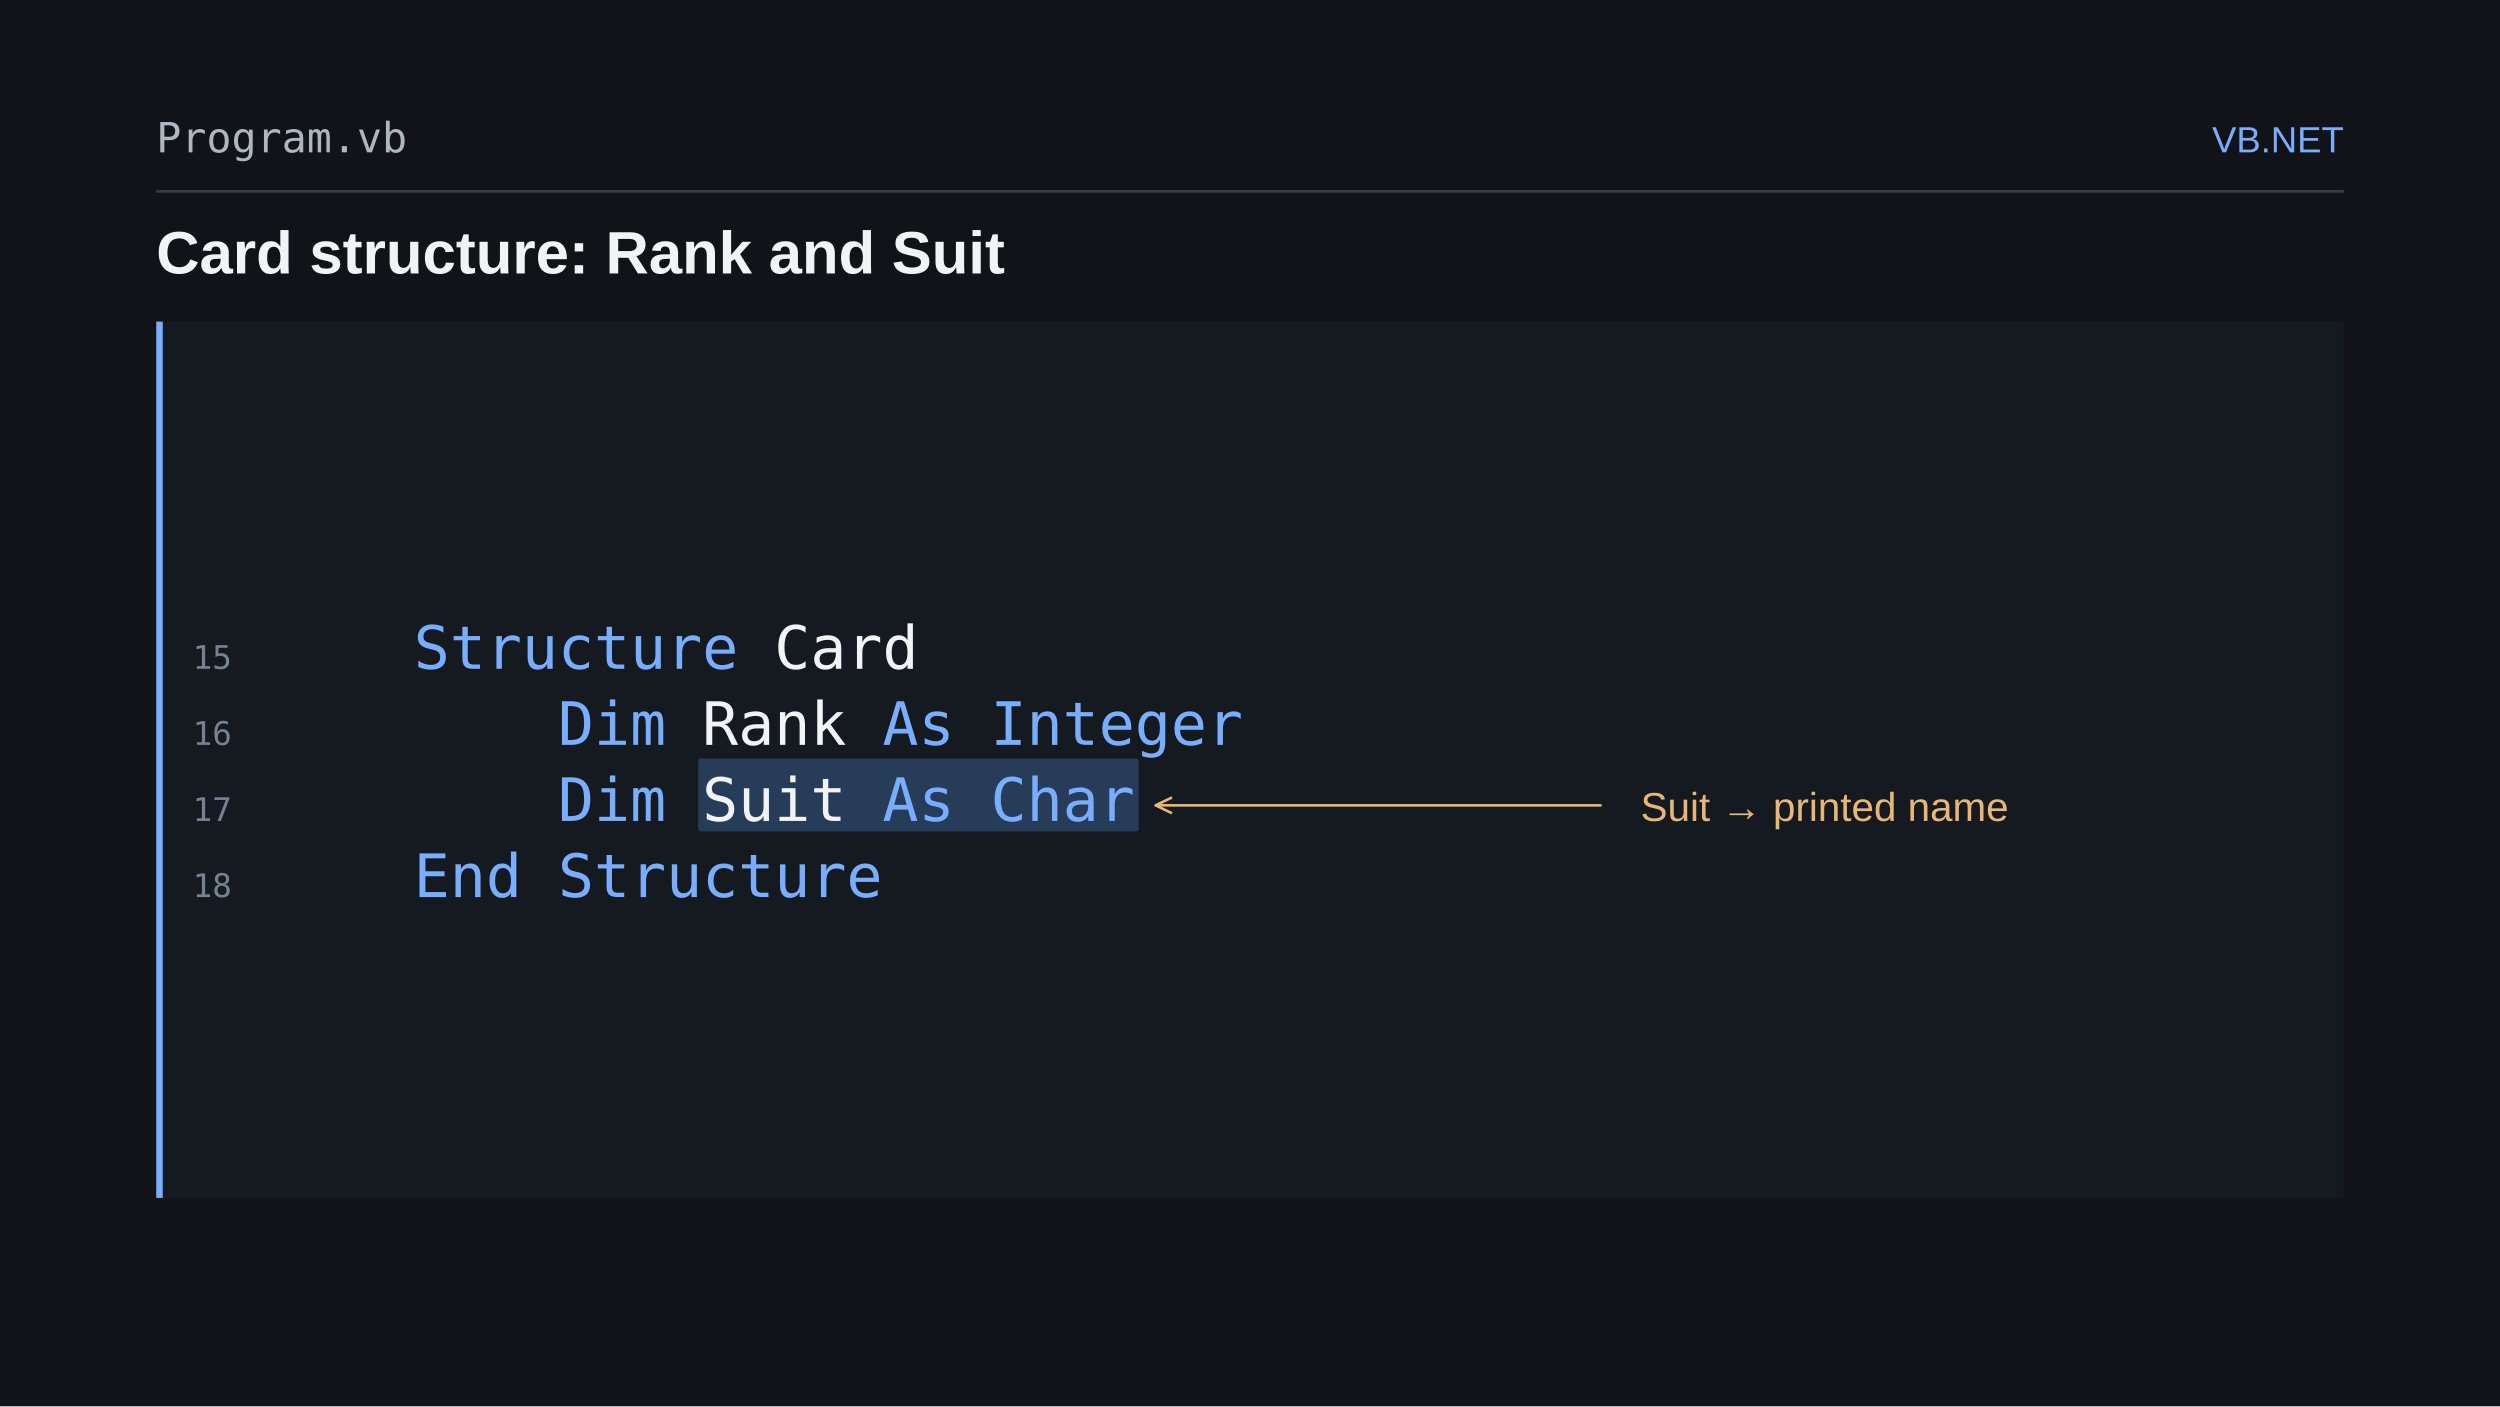
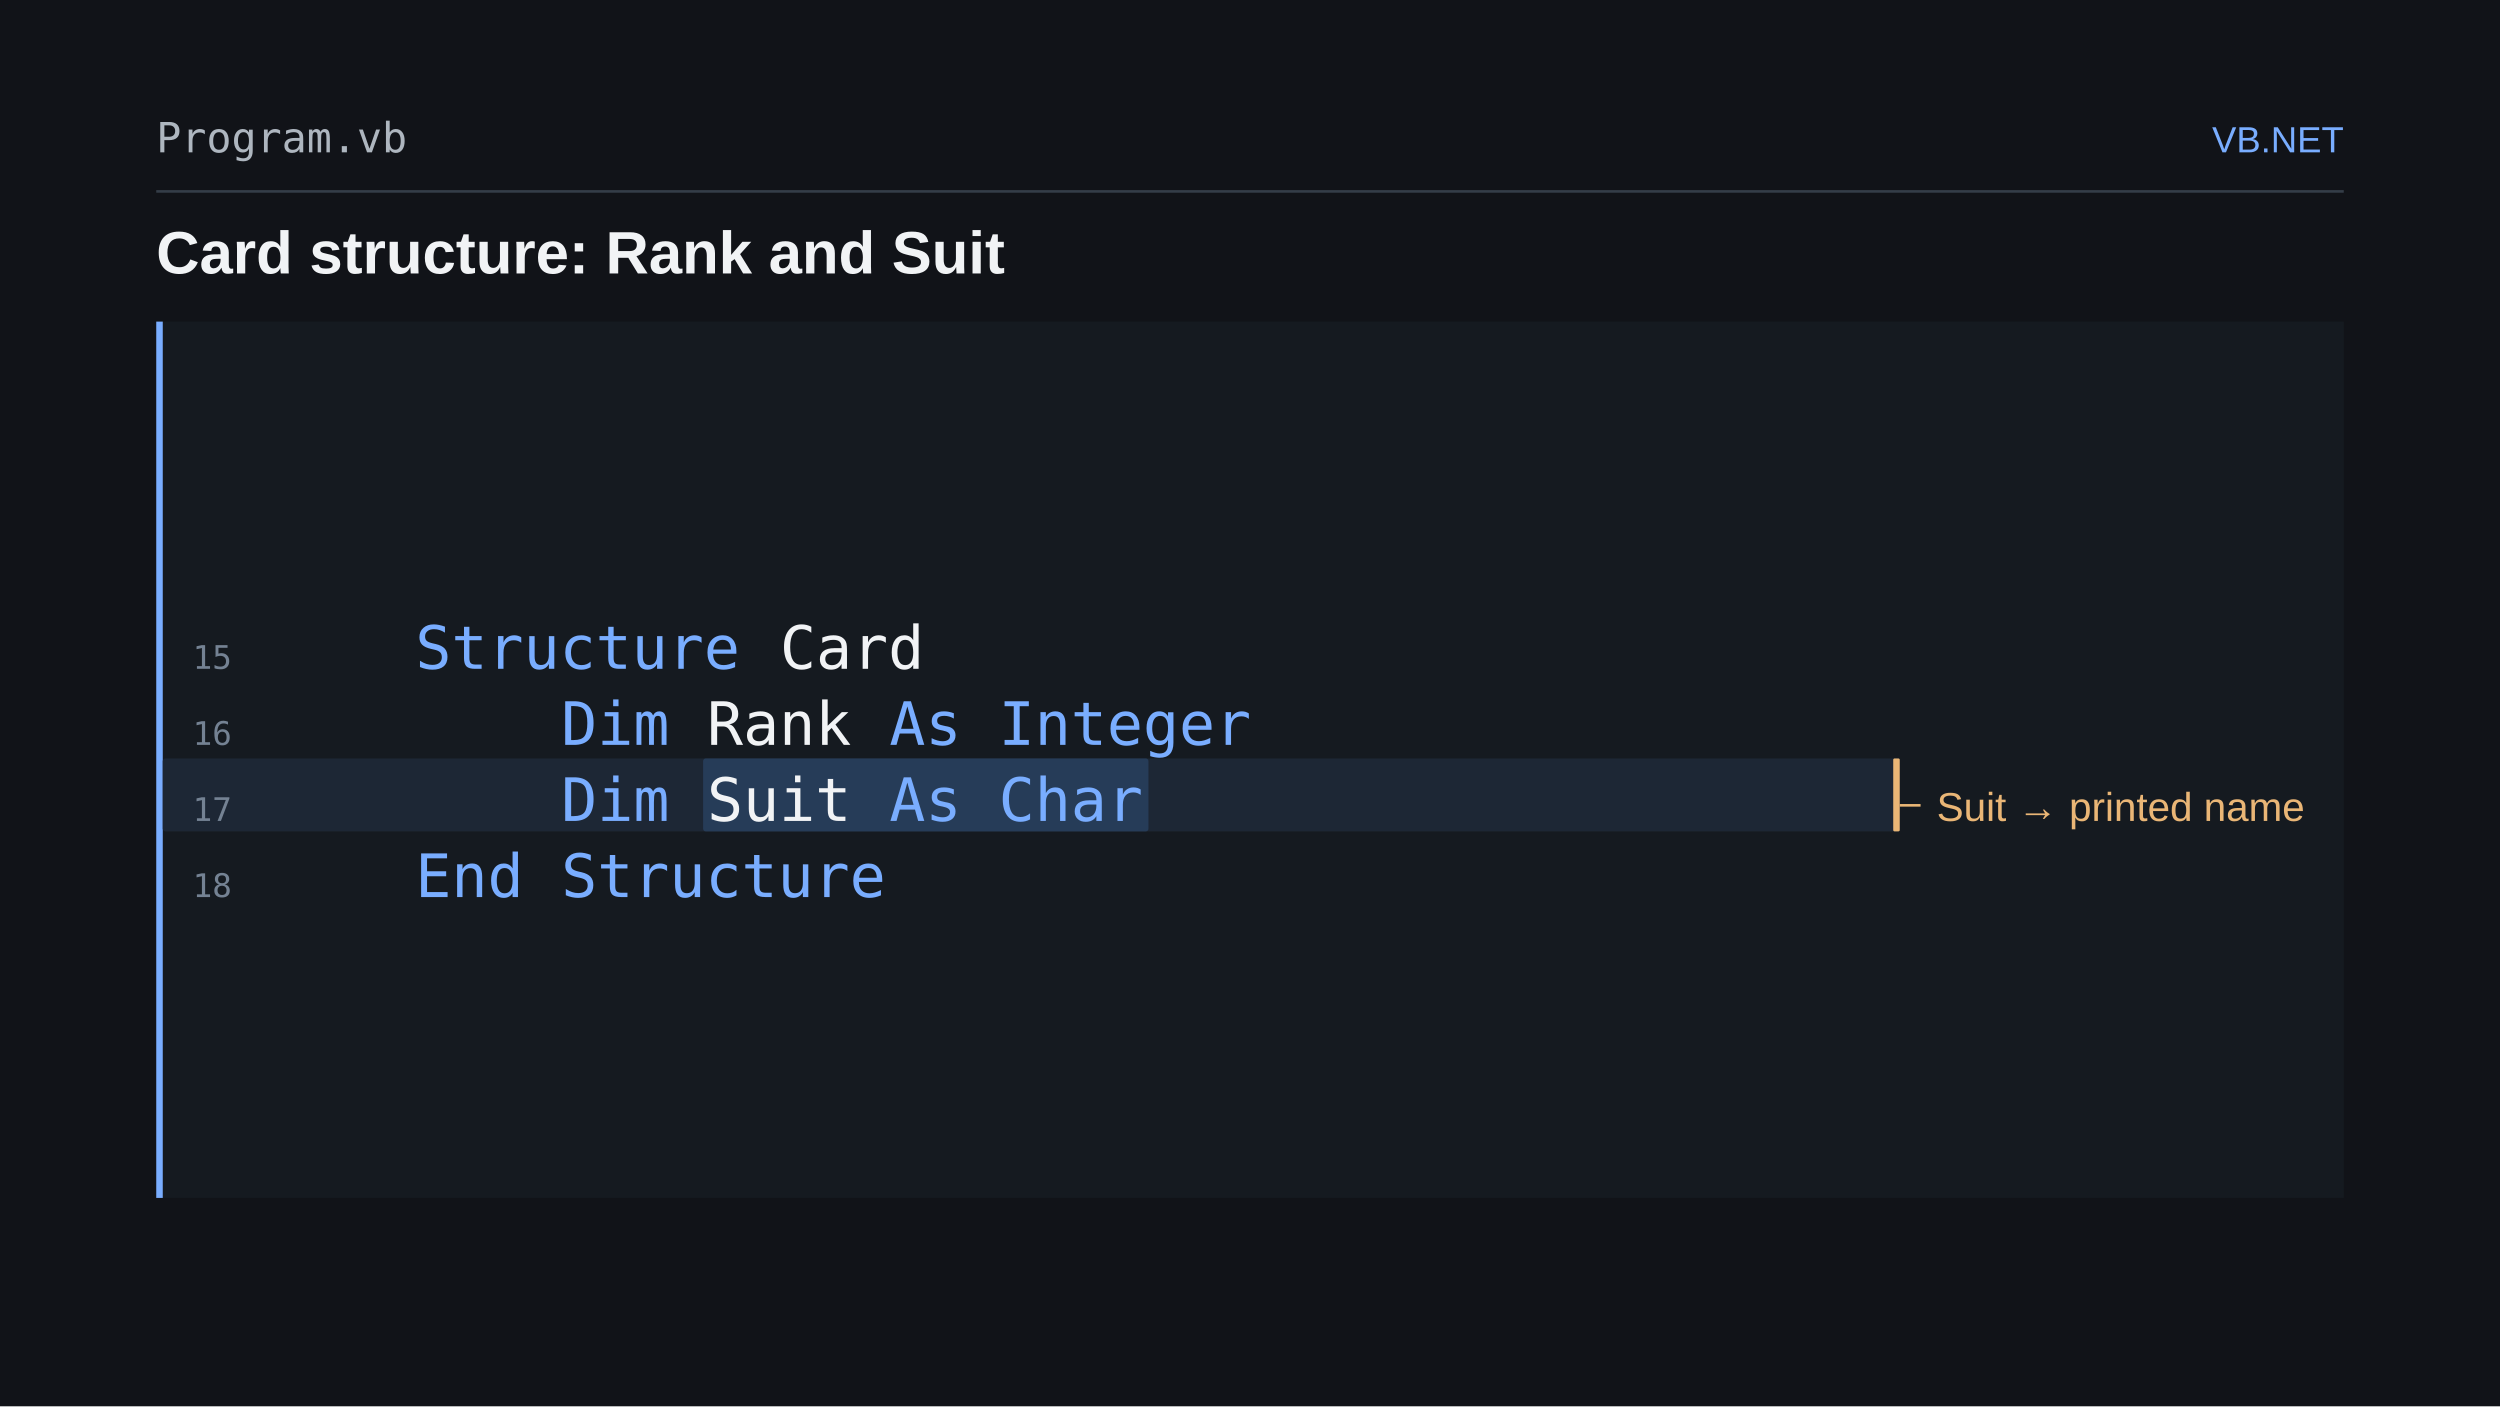
<svg xmlns="http://www.w3.org/2000/svg" width="1920" height="1080" viewBox="0 0 1920 1080" role="img">
  <defs>
    <pattern id="back" width="12" height="12" patternUnits="userSpaceOnUse">
      <path d="M0 6L6 0L12 6L6 12Z" fill="none" stroke="#8fa1c5" stroke-width="1" />
    </pattern>
    <pattern id="felt" width="10" height="10" patternUnits="userSpaceOnUse">
      <path d="M1 2h1M6 7h1" stroke="#ffffff" stroke-opacity=".035" />
    </pattern>
  </defs>
  <rect x="0.00" y="0.00" width="1920.00" height="1080.00" rx="0" fill="#111318" />
  <text x="120.00" y="117.00" font-family="DejaVu Sans Mono" font-size="32" font-weight="400" fill="#aeb6bf" text-anchor="start" opacity="1" xml:space="preserve">Program.vb</text>
  <text x="1800.00" y="117.00" font-family="Liberation Sans" font-size="28" font-weight="400" fill="#79adff" text-anchor="end" opacity="1" xml:space="preserve">VB.NET</text>
  <path d="M120.00 147.00L1800.00 147.00" fill="none" stroke="#343d48" stroke-width="2" />
  <text x="120.00" y="210.00" font-family="Liberation Sans" font-size="46" font-weight="700" fill="#f1f3f5" text-anchor="start" opacity="1" xml:space="preserve">Card structure: Rank and Suit</text>
  <rect x="120.00" y="247.00" width="1680.00" height="673.00" rx="0" fill="#151a20" />
  <rect x="120.00" y="247.00" width="5.00" height="673.00" rx="0" fill="#79adff" />
+   <rect x="125.00" y="582.50" width="1334.00" height="56.00" rx="2" fill="#1d2735" />
+   <rect x="540.00" y="582.50" width="342.00" height="56.00" rx="2" fill="#263c58" />
+   <rect x="1454.00" y="582.50" width="5.00" height="56.00" rx="1" fill="#eab676" />
+   <path d="M1459.00 618.50L1475.00 618.50" fill="none" stroke="#eab676" stroke-width="2" />
+   <text x="1770.00" y="630.50" font-family="Liberation Sans" font-size="31" font-weight="400" fill="#eab676" text-anchor="end" opacity="1" xml:space="preserve">Suit → printed name</text>
  <text x="163.00" y="513.66" font-family="DejaVu Sans Mono" font-size="25" font-weight="400" fill="#748293" text-anchor="middle" opacity="1" xml:space="preserve">15</text>
  <text x="207.00" y="513.66" font-family="DejaVu Sans Mono" font-size="46" font-weight="400" fill="#f1f3f5" text-anchor="start" opacity="1" xml:space="preserve">    </text>
-   <text x="317.75" y="513.66" font-family="DejaVu Sans Mono" font-size="46" font-weight="400" fill="#79adff" text-anchor="start" opacity="1" xml:space="preserve">Structure</text>
-   <text x="566.94" y="513.66" font-family="DejaVu Sans Mono" font-size="46" font-weight="400" fill="#f1f3f5" text-anchor="start" opacity="1" xml:space="preserve"> </text>
-   <text x="594.62" y="513.66" font-family="DejaVu Sans Mono" font-size="46" font-weight="400" fill="#f1f3f5" text-anchor="start" opacity="1" xml:space="preserve">Card</text>
+   <text x="319.00" y="513.66" font-family="DejaVu Sans Mono" font-size="46" font-weight="400" fill="#79adff" text-anchor="start" opacity="1" xml:space="preserve">Structure</text>
+   <text x="571.00" y="513.66" font-family="DejaVu Sans Mono" font-size="46" font-weight="400" fill="#f1f3f5" text-anchor="start" opacity="1" xml:space="preserve"> </text>
+   <text x="599.00" y="513.66" font-family="DejaVu Sans Mono" font-size="46" font-weight="400" fill="#f1f3f5" text-anchor="start" opacity="1" xml:space="preserve">Card</text>
  <text x="163.00" y="572.08" font-family="DejaVu Sans Mono" font-size="25" font-weight="400" fill="#748293" text-anchor="middle" opacity="1" xml:space="preserve">16</text>
  <text x="207.00" y="572.08" font-family="DejaVu Sans Mono" font-size="46" font-weight="400" fill="#f1f3f5" text-anchor="start" opacity="1" xml:space="preserve">        </text>
-   <text x="428.50" y="572.08" font-family="DejaVu Sans Mono" font-size="46" font-weight="400" fill="#79adff" text-anchor="start" opacity="1" xml:space="preserve">Dim</text>
-   <text x="511.56" y="572.08" font-family="DejaVu Sans Mono" font-size="46" font-weight="400" fill="#f1f3f5" text-anchor="start" opacity="1" xml:space="preserve"> </text>
-   <text x="539.25" y="572.08" font-family="DejaVu Sans Mono" font-size="46" font-weight="400" fill="#f1f3f5" text-anchor="start" opacity="1" xml:space="preserve">Rank</text>
-   <text x="650.00" y="572.08" font-family="DejaVu Sans Mono" font-size="46" font-weight="400" fill="#f1f3f5" text-anchor="start" opacity="1" xml:space="preserve"> </text>
-   <text x="677.69" y="572.08" font-family="DejaVu Sans Mono" font-size="46" font-weight="400" fill="#79adff" text-anchor="start" opacity="1" xml:space="preserve">As</text>
-   <text x="733.06" y="572.08" font-family="DejaVu Sans Mono" font-size="46" font-weight="400" fill="#f1f3f5" text-anchor="start" opacity="1" xml:space="preserve"> </text>
-   <text x="760.75" y="572.08" font-family="DejaVu Sans Mono" font-size="46" font-weight="400" fill="#79adff" text-anchor="start" opacity="1" xml:space="preserve">Integer</text>
+   <text x="431.00" y="572.08" font-family="DejaVu Sans Mono" font-size="46" font-weight="400" fill="#79adff" text-anchor="start" opacity="1" xml:space="preserve">Dim</text>
+   <text x="515.00" y="572.08" font-family="DejaVu Sans Mono" font-size="46" font-weight="400" fill="#f1f3f5" text-anchor="start" opacity="1" xml:space="preserve"> </text>
+   <text x="543.00" y="572.08" font-family="DejaVu Sans Mono" font-size="46" font-weight="400" fill="#f1f3f5" text-anchor="start" opacity="1" xml:space="preserve">Rank</text>
+   <text x="655.00" y="572.08" font-family="DejaVu Sans Mono" font-size="46" font-weight="400" fill="#f1f3f5" text-anchor="start" opacity="1" xml:space="preserve"> </text>
+   <text x="683.00" y="572.08" font-family="DejaVu Sans Mono" font-size="46" font-weight="400" fill="#79adff" text-anchor="start" opacity="1" xml:space="preserve">As</text>
+   <text x="739.00" y="572.08" font-family="DejaVu Sans Mono" font-size="46" font-weight="400" fill="#f1f3f5" text-anchor="start" opacity="1" xml:space="preserve"> </text>
+   <text x="767.00" y="572.08" font-family="DejaVu Sans Mono" font-size="46" font-weight="400" fill="#79adff" text-anchor="start" opacity="1" xml:space="preserve">Integer</text>
  <text x="163.00" y="630.50" font-family="DejaVu Sans Mono" font-size="25" font-weight="400" fill="#748293" text-anchor="middle" opacity="1" xml:space="preserve">17</text>
-   <rect x="536.25" y="582.50" width="338.25" height="56.00" rx="2" fill="#263c58" />
  <text x="207.00" y="630.50" font-family="DejaVu Sans Mono" font-size="46" font-weight="400" fill="#f1f3f5" text-anchor="start" opacity="1" xml:space="preserve">        </text>
-   <text x="428.50" y="630.50" font-family="DejaVu Sans Mono" font-size="46" font-weight="400" fill="#79adff" text-anchor="start" opacity="1" xml:space="preserve">Dim</text>
-   <text x="511.56" y="630.50" font-family="DejaVu Sans Mono" font-size="46" font-weight="400" fill="#f1f3f5" text-anchor="start" opacity="1" xml:space="preserve"> </text>
-   <text x="539.25" y="630.50" font-family="DejaVu Sans Mono" font-size="46" font-weight="400" fill="#f1f3f5" text-anchor="start" opacity="1" xml:space="preserve">Suit</text>
-   <text x="650.00" y="630.50" font-family="DejaVu Sans Mono" font-size="46" font-weight="400" fill="#f1f3f5" text-anchor="start" opacity="1" xml:space="preserve"> </text>
-   <text x="677.69" y="630.50" font-family="DejaVu Sans Mono" font-size="46" font-weight="400" fill="#79adff" text-anchor="start" opacity="1" xml:space="preserve">As</text>
-   <text x="733.06" y="630.50" font-family="DejaVu Sans Mono" font-size="46" font-weight="400" fill="#f1f3f5" text-anchor="start" opacity="1" xml:space="preserve"> </text>
-   <text x="760.75" y="630.50" font-family="DejaVu Sans Mono" font-size="46" font-weight="400" fill="#79adff" text-anchor="start" opacity="1" xml:space="preserve">Char</text>
+   <text x="431.00" y="630.50" font-family="DejaVu Sans Mono" font-size="46" font-weight="400" fill="#79adff" text-anchor="start" opacity="1" xml:space="preserve">Dim</text>
+   <text x="515.00" y="630.50" font-family="DejaVu Sans Mono" font-size="46" font-weight="400" fill="#f1f3f5" text-anchor="start" opacity="1" xml:space="preserve"> </text>
+   <text x="543.00" y="630.50" font-family="DejaVu Sans Mono" font-size="46" font-weight="400" fill="#f1f3f5" text-anchor="start" opacity="1" xml:space="preserve">Suit</text>
+   <text x="655.00" y="630.50" font-family="DejaVu Sans Mono" font-size="46" font-weight="400" fill="#f1f3f5" text-anchor="start" opacity="1" xml:space="preserve"> </text>
+   <text x="683.00" y="630.50" font-family="DejaVu Sans Mono" font-size="46" font-weight="400" fill="#79adff" text-anchor="start" opacity="1" xml:space="preserve">As</text>
+   <text x="739.00" y="630.50" font-family="DejaVu Sans Mono" font-size="46" font-weight="400" fill="#f1f3f5" text-anchor="start" opacity="1" xml:space="preserve"> </text>
+   <text x="767.00" y="630.50" font-family="DejaVu Sans Mono" font-size="46" font-weight="400" fill="#79adff" text-anchor="start" opacity="1" xml:space="preserve">Char</text>
  <text x="163.00" y="688.92" font-family="DejaVu Sans Mono" font-size="25" font-weight="400" fill="#748293" text-anchor="middle" opacity="1" xml:space="preserve">18</text>
  <text x="207.00" y="688.92" font-family="DejaVu Sans Mono" font-size="46" font-weight="400" fill="#f1f3f5" text-anchor="start" opacity="1" xml:space="preserve">    </text>
-   <text x="317.75" y="688.92" font-family="DejaVu Sans Mono" font-size="46" font-weight="400" fill="#79adff" text-anchor="start" opacity="1" xml:space="preserve">End</text>
-   <text x="400.81" y="688.92" font-family="DejaVu Sans Mono" font-size="46" font-weight="400" fill="#f1f3f5" text-anchor="start" opacity="1" xml:space="preserve"> </text>
-   <text x="428.50" y="688.92" font-family="DejaVu Sans Mono" font-size="46" font-weight="400" fill="#79adff" text-anchor="start" opacity="1" xml:space="preserve">Structure</text>
-   <text x="1260.00" y="630.50" font-family="Liberation Sans" font-size="31" font-weight="400" fill="#eab676" text-anchor="start" opacity="1" xml:space="preserve">Suit → printed name</text>
-   <path d="M1230.00 618.50L887.50 618.50" fill="none" stroke="#eab676" stroke-width="2" />
-   <path d="M900.106 612.41 L887.5 618.5 L900.106 624.59" stroke="#eab676" stroke-width="2" fill="none" stroke-linejoin="round" />
+   <text x="319.00" y="688.92" font-family="DejaVu Sans Mono" font-size="46" font-weight="400" fill="#79adff" text-anchor="start" opacity="1" xml:space="preserve">End</text>
+   <text x="403.00" y="688.92" font-family="DejaVu Sans Mono" font-size="46" font-weight="400" fill="#f1f3f5" text-anchor="start" opacity="1" xml:space="preserve"> </text>
+   <text x="431.00" y="688.92" font-family="DejaVu Sans Mono" font-size="46" font-weight="400" fill="#79adff" text-anchor="start" opacity="1" xml:space="preserve">Structure</text>
</svg>
